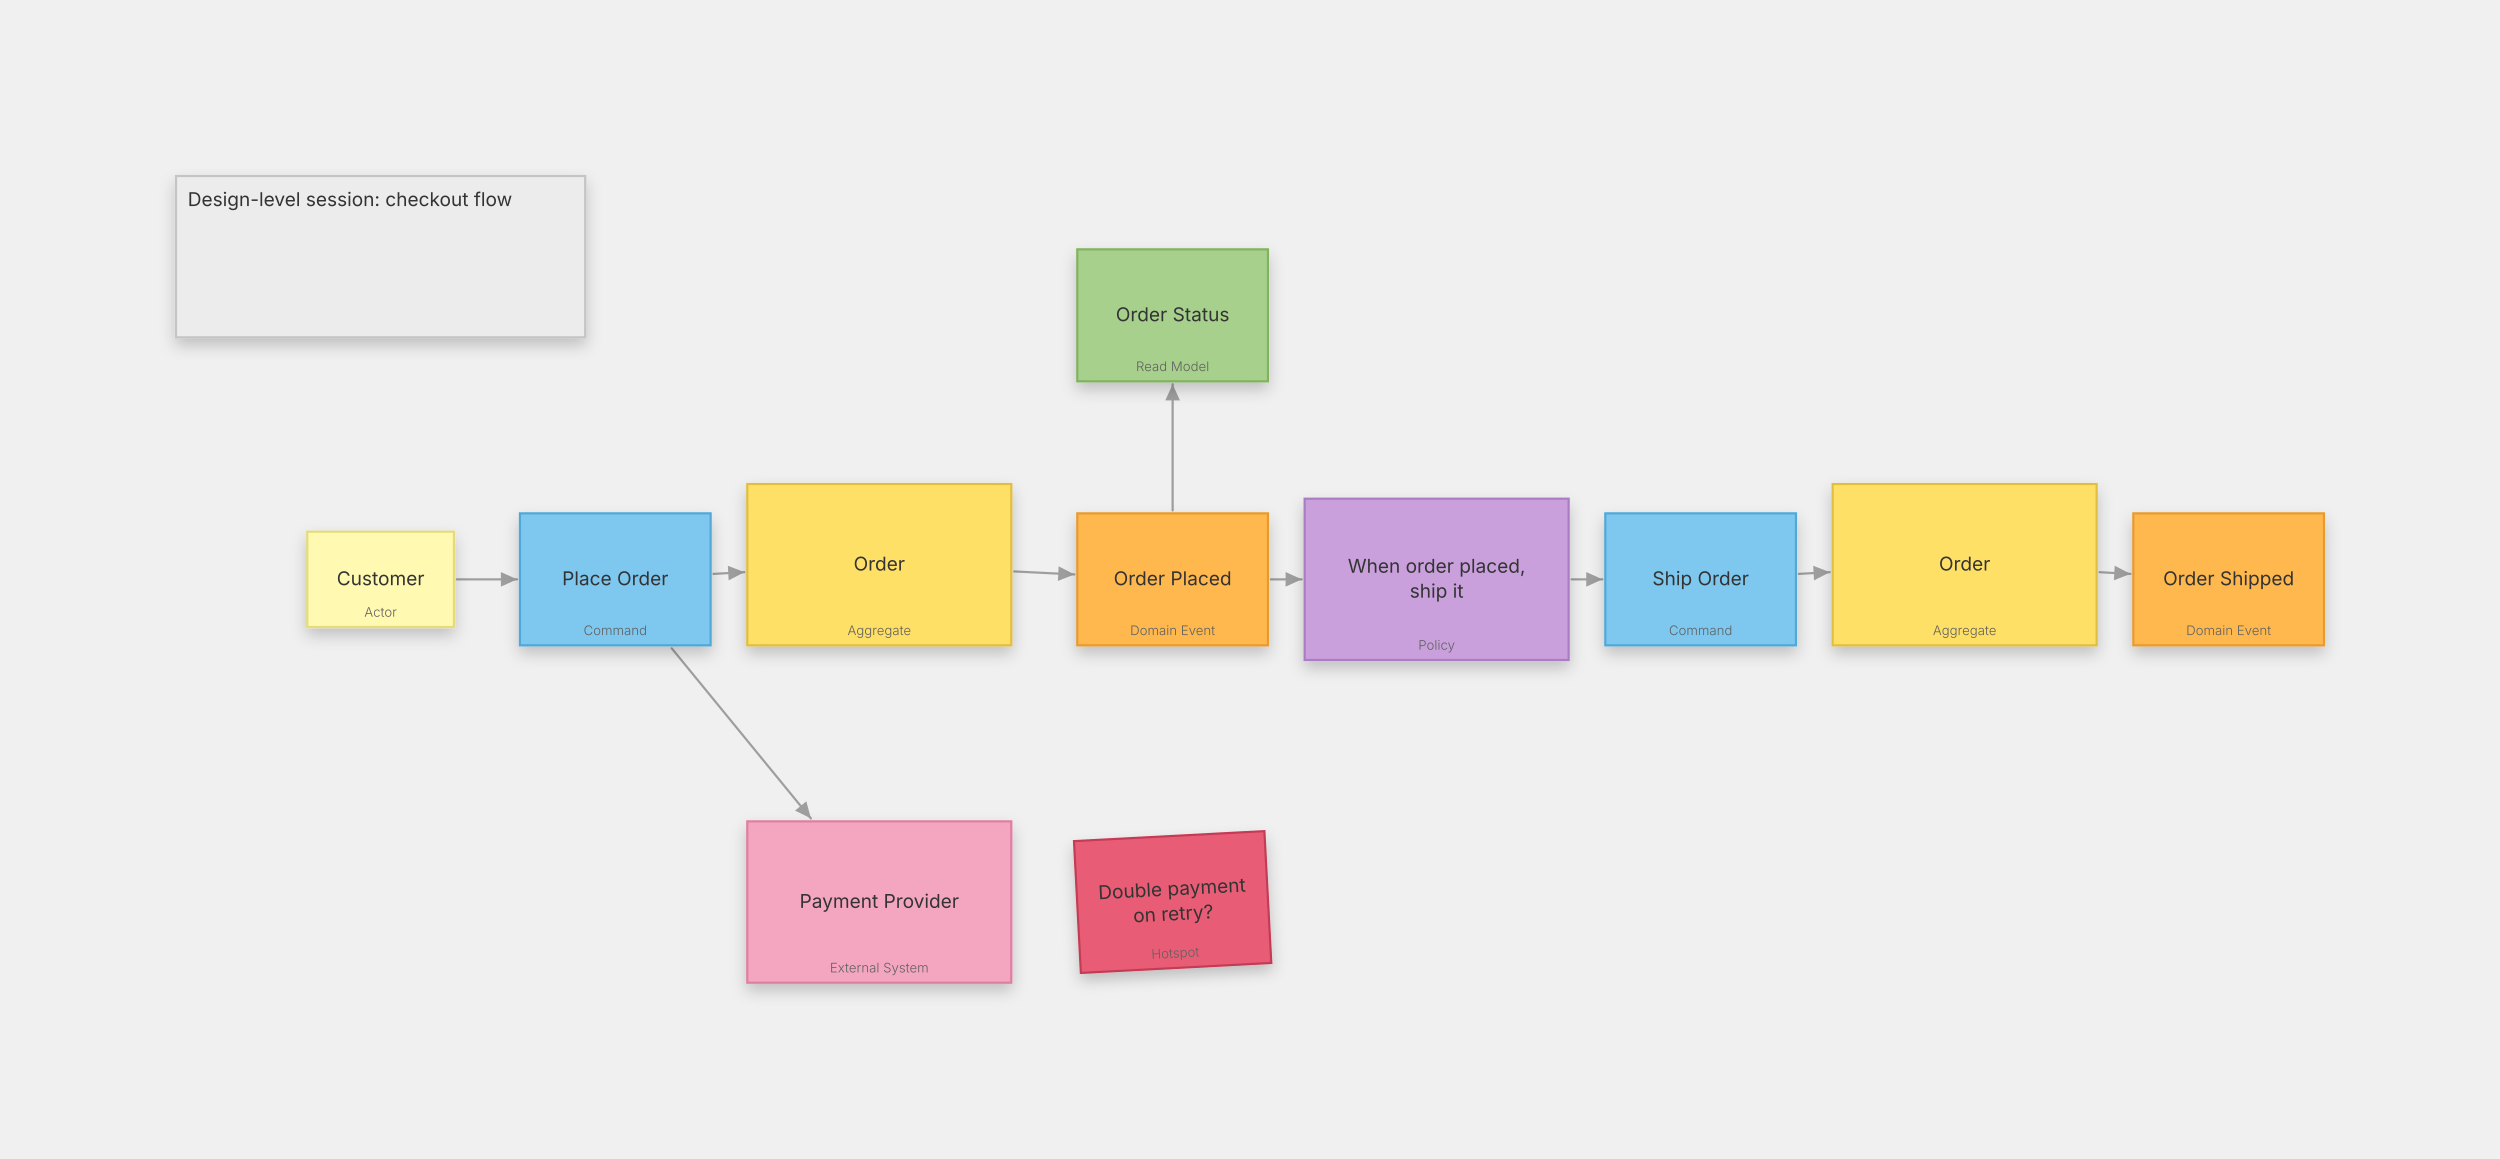
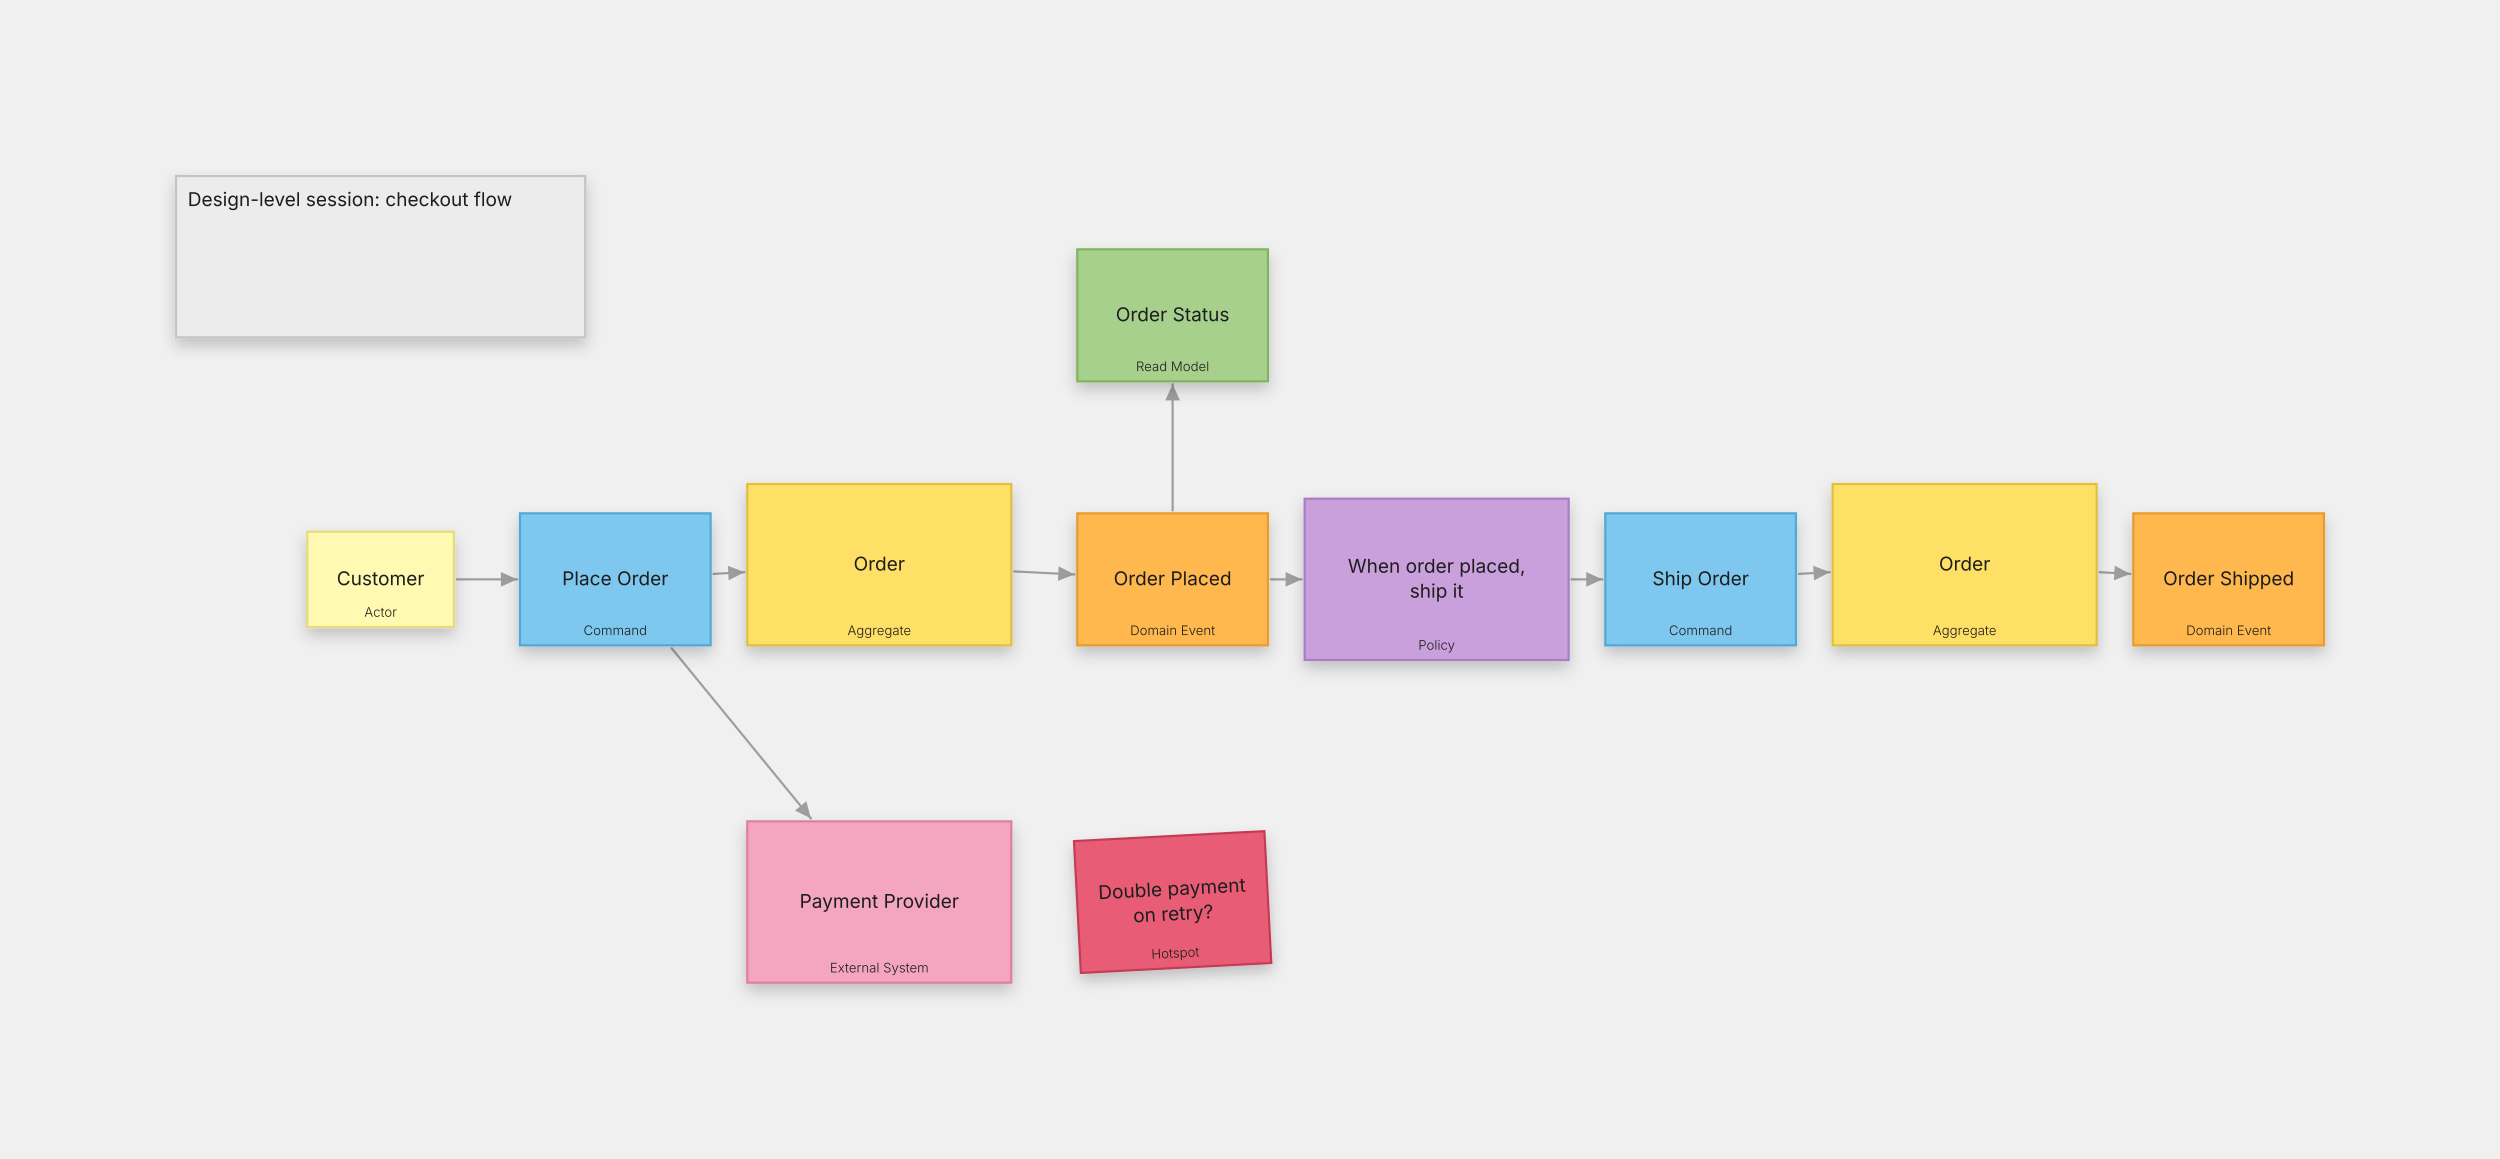
<svg xmlns="http://www.w3.org/2000/svg" width="1704.5" height="790" tabindex="0" data-element-id="event-storming-root" class="" viewBox="-179.5 -95 1704.5 790">
  <defs>
    <filter id="event-storming-sticky-shadow" x="-40%" y="-40%" width="180%" height="180%">
      <feDropShadow dx="0" dy="5" stdDeviation="5" style="flood-color: rgb(0, 0, 0); flood-opacity: 0.2;" />
    </filter>
  </defs>
  <g class="viewport">
-     <g class="layer-root-1" data-element-id="event-storming-root">
+     <g class="layer-root-0" data-element-id="event-storming-root">
      <g class="djs-group">
        <g class="djs-element djs-connection" data-element-id="arrow_9" style="display: block;">
          <g class="djs-visual">
            <polyline points="1252,295.111 1273,296.278" style="fill: none; stroke: rgb(158, 158, 158); stroke-width: 1.5px; stroke-linecap: round;" />
            <polygon points="1273,296.278 1261.74,300.66 1262.294,290.675" style="fill: rgb(158, 158, 158);" />
          </g>
          <path d="M1160,290L1340,300" class="djs-hit djs-hit-stroke" style="fill: none; stroke-opacity: 0; stroke: white; stroke-width: 15px;" />
        </g>
      </g>
      <g class="djs-group">
        <g class="djs-element djs-connection" data-element-id="arrow_8" style="display: block;">
          <g class="djs-visual">
            <polyline points="1047,296.278 1068,295.111" style="fill: none; stroke: rgb(158, 158, 158); stroke-width: 1.5px; stroke-linecap: round;" />
            <polygon points="1068,295.111 1057.294,300.714 1056.74,290.729" style="fill: rgb(158, 158, 158);" />
          </g>
          <path d="M980,300L1160,290" class="djs-hit djs-hit-stroke" style="fill: none; stroke-opacity: 0; stroke: white; stroke-width: 15px;" />
        </g>
      </g>
      <g class="djs-group">
        <g class="djs-element djs-connection" data-element-id="arrow_7" style="display: block;">
          <g class="djs-visual">
            <polyline points="892,300 913,300" style="fill: none; stroke: rgb(158, 158, 158); stroke-width: 1.5px; stroke-linecap: round;" />
            <polygon points="913,300 902,305 902,295" style="fill: rgb(158, 158, 158);" />
          </g>
          <path d="M800,300L980,300" class="djs-hit djs-hit-stroke" style="fill: none; stroke-opacity: 0; stroke: white; stroke-width: 15px;" />
        </g>
      </g>
      <g class="djs-group">
        <g class="djs-element djs-connection" data-element-id="arrow_6" style="display: block;">
          <g class="djs-visual">
            <polyline points="687,300 708,300" style="fill: none; stroke: rgb(158, 158, 158); stroke-width: 1.5px; stroke-linecap: round;" />
            <polygon points="708,300 697,305 697,295" style="fill: rgb(158, 158, 158);" />
          </g>
          <path d="M620,300L800,300" class="djs-hit djs-hit-stroke" style="fill: none; stroke-opacity: 0; stroke: white; stroke-width: 15px;" />
        </g>
      </g>
      <g class="djs-group">
        <g class="djs-element djs-connection" data-element-id="arrow_5" style="display: block;">
          <g class="djs-visual">
            <polyline points="620,253 620,167" style="fill: none; stroke: rgb(158, 158, 158); stroke-width: 1.5px; stroke-linecap: round;" />
            <polygon points="620,167 625,178 615,178" style="fill: rgb(158, 158, 158);" />
          </g>
          <path d="M620,300L620,120" class="djs-hit djs-hit-stroke" style="fill: none; stroke-opacity: 0; stroke: white; stroke-width: 15px;" />
        </g>
      </g>
      <g class="djs-group">
        <g class="djs-element djs-connection" data-element-id="arrow_4" style="display: block;">
          <g class="djs-visual">
            <polyline points="512,294.6 553,296.65" style="fill: none; stroke: rgb(158, 158, 158); stroke-width: 1.5px; stroke-linecap: round;" />
            <polygon points="553,296.65 541.764,301.094 542.263,291.107" style="fill: rgb(158, 158, 158);" />
          </g>
          <path d="M420,290L620,300" class="djs-hit djs-hit-stroke" style="fill: none; stroke-opacity: 0; stroke: white; stroke-width: 15px;" />
        </g>
      </g>
      <g class="djs-group">
        <g class="djs-element djs-connection" data-element-id="arrow_3" style="display: block;">
          <g class="djs-visual">
            <polyline points="278.455,347 373.364,463" style="fill: none; stroke: rgb(158, 158, 158); stroke-width: 1.5px; stroke-linecap: round;" />
            <polygon points="373.364,463 362.528,457.653 370.268,451.32" style="fill: rgb(158, 158, 158);" />
          </g>
          <path d="M240,300L420,520" class="djs-hit djs-hit-stroke" style="fill: none; stroke-opacity: 0; stroke: white; stroke-width: 15px;" />
        </g>
      </g>
      <g class="djs-group">
        <g class="djs-element djs-connection" data-element-id="arrow_2" style="display: block;">
          <g class="djs-visual">
            <polyline points="307,296.278 328,295.111" style="fill: none; stroke: rgb(158, 158, 158); stroke-width: 1.5px; stroke-linecap: round;" />
            <polygon points="328,295.111 317.294,300.714 316.74,290.729" style="fill: rgb(158, 158, 158);" />
          </g>
          <path d="M240,300L420,290" class="djs-hit djs-hit-stroke" style="fill: none; stroke-opacity: 0; stroke: white; stroke-width: 15px;" />
        </g>
      </g>
      <g class="djs-group">
        <g class="djs-element djs-connection" data-element-id="arrow_1" style="display: block;">
          <g class="djs-visual">
            <polyline points="132,300 173,300" style="fill: none; stroke: rgb(158, 158, 158); stroke-width: 1.5px; stroke-linecap: round;" />
            <polygon points="173,300 162,305 162,295" style="fill: rgb(158, 158, 158);" />
          </g>
          <path d="M80,300L240,300" class="djs-hit djs-hit-stroke" style="fill: none; stroke-opacity: 0; stroke: white; stroke-width: 15px;" />
        </g>
      </g>
      <g class="djs-group">
        <g class="djs-element djs-shape" data-element-id="actor_customer" style="display: block;" transform="matrix(1 0 0 1 30 267.5)">
          <g class="djs-visual">
            <rect x="0" y="0" width="100" height="65" rx="0" filter="url(#event-storming-sticky-shadow)" style="fill: rgb(255, 249, 177); stroke: rgb(230, 219, 122); stroke-width: 1.5px;" />
-             <text x="50" y="36.5" style="font-family: &quot;Geist Variable&quot;, Geist, ui-sans-serif, system-ui, -apple-system, &quot;Segoe UI&quot;, sans-serif; font-size: 13px; fill: rgb(51, 51, 51); text-anchor: middle;">Customer</text>
-             <text x="50" y="58" class="event-storming-kind-caption" font-weight="300" style="font-family: &quot;Geist Variable&quot;, Geist, ui-sans-serif, system-ui, -apple-system, &quot;Segoe UI&quot;, sans-serif; font-size: 9px; fill: rgb(96, 96, 96); text-anchor: middle;">Actor</text>
+             <text x="50" y="36.5" style="font-family: &quot;Geist Variable&quot;, Geist, ui-sans-serif, system-ui, -apple-system, &quot;Segoe UI&quot;, sans-serif; font-size: 13px; fill: rgb(29, 29, 29); text-anchor: middle;">Customer</text>
+             <text x="50" y="58" class="event-storming-kind-caption" font-weight="300" style="font-family: &quot;Geist Variable&quot;, Geist, ui-sans-serif, system-ui, -apple-system, &quot;Segoe UI&quot;, sans-serif; font-size: 9px; fill: rgb(29, 29, 29); text-anchor: middle;">Actor</text>
          </g>
          <rect class="djs-hit djs-hit-all" x="0" y="0" width="100" height="65" style="fill: none; stroke-opacity: 0; stroke: white; stroke-width: 15px;" />
        </g>
      </g>
      <g class="djs-group">
        <g class="djs-element djs-shape" data-element-id="cmd_place_order" style="display: block;" transform="matrix(1 0 0 1 175 255)">
          <g class="djs-visual">
            <rect x="0" y="0" width="130" height="90" rx="0" filter="url(#event-storming-sticky-shadow)" style="fill: rgb(126, 200, 240); stroke: rgb(79, 168, 216); stroke-width: 1.5px;" />
-             <text x="65" y="49" style="font-family: &quot;Geist Variable&quot;, Geist, ui-sans-serif, system-ui, -apple-system, &quot;Segoe UI&quot;, sans-serif; font-size: 13px; fill: rgb(51, 51, 51); text-anchor: middle;">Place Order</text>
-             <text x="65" y="83" class="event-storming-kind-caption" font-weight="300" style="font-family: &quot;Geist Variable&quot;, Geist, ui-sans-serif, system-ui, -apple-system, &quot;Segoe UI&quot;, sans-serif; font-size: 9px; fill: rgb(96, 96, 96); text-anchor: middle;">Command</text>
+             <text x="65" y="49" style="font-family: &quot;Geist Variable&quot;, Geist, ui-sans-serif, system-ui, -apple-system, &quot;Segoe UI&quot;, sans-serif; font-size: 13px; fill: rgb(29, 29, 29); text-anchor: middle;">Place Order</text>
+             <text x="65" y="83" class="event-storming-kind-caption" font-weight="300" style="font-family: &quot;Geist Variable&quot;, Geist, ui-sans-serif, system-ui, -apple-system, &quot;Segoe UI&quot;, sans-serif; font-size: 9px; fill: rgb(29, 29, 29); text-anchor: middle;">Command</text>
          </g>
          <rect class="djs-hit djs-hit-all" x="0" y="0" width="130" height="90" style="fill: none; stroke-opacity: 0; stroke: white; stroke-width: 15px;" />
        </g>
      </g>
      <g class="djs-group">
        <g class="djs-element djs-shape" data-element-id="agg_order" style="display: block;" transform="matrix(1 0 0 1 330 235)">
          <g class="djs-visual">
            <rect x="0" y="0" width="180" height="110" rx="0" filter="url(#event-storming-sticky-shadow)" style="fill: rgb(255, 224, 102); stroke: rgb(224, 190, 63); stroke-width: 1.5px;" />
-             <text x="90" y="59" style="font-family: &quot;Geist Variable&quot;, Geist, ui-sans-serif, system-ui, -apple-system, &quot;Segoe UI&quot;, sans-serif; font-size: 13px; fill: rgb(51, 51, 51); text-anchor: middle;">Order</text>
-             <text x="90" y="103" class="event-storming-kind-caption" font-weight="300" style="font-family: &quot;Geist Variable&quot;, Geist, ui-sans-serif, system-ui, -apple-system, &quot;Segoe UI&quot;, sans-serif; font-size: 9px; fill: rgb(96, 96, 96); text-anchor: middle;">Aggregate</text>
+             <text x="90" y="59" style="font-family: &quot;Geist Variable&quot;, Geist, ui-sans-serif, system-ui, -apple-system, &quot;Segoe UI&quot;, sans-serif; font-size: 13px; fill: rgb(29, 29, 29); text-anchor: middle;">Order</text>
+             <text x="90" y="103" class="event-storming-kind-caption" font-weight="300" style="font-family: &quot;Geist Variable&quot;, Geist, ui-sans-serif, system-ui, -apple-system, &quot;Segoe UI&quot;, sans-serif; font-size: 9px; fill: rgb(29, 29, 29); text-anchor: middle;">Aggregate</text>
          </g>
          <rect class="djs-hit djs-hit-all" x="0" y="0" width="180" height="110" style="fill: none; stroke-opacity: 0; stroke: white; stroke-width: 15px;" />
        </g>
      </g>
      <g class="djs-group">
        <g class="djs-element djs-shape" data-element-id="event_order_placed" style="display: block;" transform="matrix(1 0 0 1 555 255)">
          <g class="djs-visual">
            <rect x="0" y="0" width="130" height="90" rx="0" filter="url(#event-storming-sticky-shadow)" style="fill: rgb(255, 184, 77); stroke: rgb(232, 154, 46); stroke-width: 1.5px;" />
-             <text x="65" y="49" style="font-family: &quot;Geist Variable&quot;, Geist, ui-sans-serif, system-ui, -apple-system, &quot;Segoe UI&quot;, sans-serif; font-size: 13px; fill: rgb(51, 51, 51); text-anchor: middle;">Order Placed</text>
-             <text x="65" y="83" class="event-storming-kind-caption" font-weight="300" style="font-family: &quot;Geist Variable&quot;, Geist, ui-sans-serif, system-ui, -apple-system, &quot;Segoe UI&quot;, sans-serif; font-size: 9px; fill: rgb(96, 96, 96); text-anchor: middle;">Domain Event</text>
+             <text x="65" y="49" style="font-family: &quot;Geist Variable&quot;, Geist, ui-sans-serif, system-ui, -apple-system, &quot;Segoe UI&quot;, sans-serif; font-size: 13px; fill: rgb(29, 29, 29); text-anchor: middle;">Order Placed</text>
+             <text x="65" y="83" class="event-storming-kind-caption" font-weight="300" style="font-family: &quot;Geist Variable&quot;, Geist, ui-sans-serif, system-ui, -apple-system, &quot;Segoe UI&quot;, sans-serif; font-size: 9px; fill: rgb(29, 29, 29); text-anchor: middle;">Domain Event</text>
          </g>
          <rect class="djs-hit djs-hit-all" x="0" y="0" width="130" height="90" style="fill: none; stroke-opacity: 0; stroke: white; stroke-width: 15px;" />
        </g>
      </g>
      <g class="djs-group">
        <g class="djs-element djs-shape" data-element-id="policy_when_order_placed_ship_it" style="display: block;" transform="matrix(1 0 0 1 710 245)">
          <g class="djs-visual">
            <rect x="0" y="0" width="180" height="110" rx="0" filter="url(#event-storming-sticky-shadow)" style="fill: rgb(201, 160, 220); stroke: rgb(169, 124, 196); stroke-width: 1.5px;" />
-             <text x="90" y="50.5" style="font-family: &quot;Geist Variable&quot;, Geist, ui-sans-serif, system-ui, -apple-system, &quot;Segoe UI&quot;, sans-serif; font-size: 13px; fill: rgb(51, 51, 51); text-anchor: middle;">When order placed,</text>
-             <text x="90" y="67.5" style="font-family: &quot;Geist Variable&quot;, Geist, ui-sans-serif, system-ui, -apple-system, &quot;Segoe UI&quot;, sans-serif; font-size: 13px; fill: rgb(51, 51, 51); text-anchor: middle;">ship it</text>
-             <text x="90" y="103" class="event-storming-kind-caption" font-weight="300" style="font-family: &quot;Geist Variable&quot;, Geist, ui-sans-serif, system-ui, -apple-system, &quot;Segoe UI&quot;, sans-serif; font-size: 9px; fill: rgb(96, 96, 96); text-anchor: middle;">Policy</text>
+             <text x="90" y="50.5" style="font-family: &quot;Geist Variable&quot;, Geist, ui-sans-serif, system-ui, -apple-system, &quot;Segoe UI&quot;, sans-serif; font-size: 13px; fill: rgb(29, 29, 29); text-anchor: middle;">When order placed,</text>
+             <text x="90" y="67.5" style="font-family: &quot;Geist Variable&quot;, Geist, ui-sans-serif, system-ui, -apple-system, &quot;Segoe UI&quot;, sans-serif; font-size: 13px; fill: rgb(29, 29, 29); text-anchor: middle;">ship it</text>
+             <text x="90" y="103" class="event-storming-kind-caption" font-weight="300" style="font-family: &quot;Geist Variable&quot;, Geist, ui-sans-serif, system-ui, -apple-system, &quot;Segoe UI&quot;, sans-serif; font-size: 9px; fill: rgb(29, 29, 29); text-anchor: middle;">Policy</text>
          </g>
          <rect class="djs-hit djs-hit-all" x="0" y="0" width="180" height="110" style="fill: none; stroke-opacity: 0; stroke: white; stroke-width: 15px;" />
        </g>
      </g>
      <g class="djs-group">
        <g class="djs-element djs-shape" data-element-id="cmd_ship_order" style="display: block;" transform="matrix(1 0 0 1 915 255)">
          <g class="djs-visual">
            <rect x="0" y="0" width="130" height="90" rx="0" filter="url(#event-storming-sticky-shadow)" style="fill: rgb(126, 200, 240); stroke: rgb(79, 168, 216); stroke-width: 1.5px;" />
-             <text x="65" y="49" style="font-family: &quot;Geist Variable&quot;, Geist, ui-sans-serif, system-ui, -apple-system, &quot;Segoe UI&quot;, sans-serif; font-size: 13px; fill: rgb(51, 51, 51); text-anchor: middle;">Ship Order</text>
-             <text x="65" y="83" class="event-storming-kind-caption" font-weight="300" style="font-family: &quot;Geist Variable&quot;, Geist, ui-sans-serif, system-ui, -apple-system, &quot;Segoe UI&quot;, sans-serif; font-size: 9px; fill: rgb(96, 96, 96); text-anchor: middle;">Command</text>
+             <text x="65" y="49" style="font-family: &quot;Geist Variable&quot;, Geist, ui-sans-serif, system-ui, -apple-system, &quot;Segoe UI&quot;, sans-serif; font-size: 13px; fill: rgb(29, 29, 29); text-anchor: middle;">Ship Order</text>
+             <text x="65" y="83" class="event-storming-kind-caption" font-weight="300" style="font-family: &quot;Geist Variable&quot;, Geist, ui-sans-serif, system-ui, -apple-system, &quot;Segoe UI&quot;, sans-serif; font-size: 9px; fill: rgb(29, 29, 29); text-anchor: middle;">Command</text>
          </g>
          <rect class="djs-hit djs-hit-all" x="0" y="0" width="130" height="90" style="fill: none; stroke-opacity: 0; stroke: white; stroke-width: 15px;" />
        </g>
      </g>
      <g class="djs-group">
        <g class="djs-element djs-shape" data-element-id="agg_order_2" style="display: block;" transform="matrix(1 0 0 1 1070 235)">
          <g class="djs-visual">
            <rect x="0" y="0" width="180" height="110" rx="0" filter="url(#event-storming-sticky-shadow)" style="fill: rgb(255, 224, 102); stroke: rgb(224, 190, 63); stroke-width: 1.5px;" />
-             <text x="90" y="59" style="font-family: &quot;Geist Variable&quot;, Geist, ui-sans-serif, system-ui, -apple-system, &quot;Segoe UI&quot;, sans-serif; font-size: 13px; fill: rgb(51, 51, 51); text-anchor: middle;">Order</text>
-             <text x="90" y="103" class="event-storming-kind-caption" font-weight="300" style="font-family: &quot;Geist Variable&quot;, Geist, ui-sans-serif, system-ui, -apple-system, &quot;Segoe UI&quot;, sans-serif; font-size: 9px; fill: rgb(96, 96, 96); text-anchor: middle;">Aggregate</text>
+             <text x="90" y="59" style="font-family: &quot;Geist Variable&quot;, Geist, ui-sans-serif, system-ui, -apple-system, &quot;Segoe UI&quot;, sans-serif; font-size: 13px; fill: rgb(29, 29, 29); text-anchor: middle;">Order</text>
+             <text x="90" y="103" class="event-storming-kind-caption" font-weight="300" style="font-family: &quot;Geist Variable&quot;, Geist, ui-sans-serif, system-ui, -apple-system, &quot;Segoe UI&quot;, sans-serif; font-size: 9px; fill: rgb(29, 29, 29); text-anchor: middle;">Aggregate</text>
          </g>
          <rect class="djs-hit djs-hit-all" x="0" y="0" width="180" height="110" style="fill: none; stroke-opacity: 0; stroke: white; stroke-width: 15px;" />
        </g>
      </g>
      <g class="djs-group">
        <g class="djs-element djs-shape" data-element-id="event_order_shipped" style="display: block;" transform="matrix(1 0 0 1 1275 255)">
          <g class="djs-visual">
            <rect x="0" y="0" width="130" height="90" rx="0" filter="url(#event-storming-sticky-shadow)" style="fill: rgb(255, 184, 77); stroke: rgb(232, 154, 46); stroke-width: 1.5px;" />
-             <text x="65" y="49" style="font-family: &quot;Geist Variable&quot;, Geist, ui-sans-serif, system-ui, -apple-system, &quot;Segoe UI&quot;, sans-serif; font-size: 13px; fill: rgb(51, 51, 51); text-anchor: middle;">Order Shipped</text>
-             <text x="65" y="83" class="event-storming-kind-caption" font-weight="300" style="font-family: &quot;Geist Variable&quot;, Geist, ui-sans-serif, system-ui, -apple-system, &quot;Segoe UI&quot;, sans-serif; font-size: 9px; fill: rgb(96, 96, 96); text-anchor: middle;">Domain Event</text>
+             <text x="65" y="49" style="font-family: &quot;Geist Variable&quot;, Geist, ui-sans-serif, system-ui, -apple-system, &quot;Segoe UI&quot;, sans-serif; font-size: 13px; fill: rgb(29, 29, 29); text-anchor: middle;">Order Shipped</text>
+             <text x="65" y="83" class="event-storming-kind-caption" font-weight="300" style="font-family: &quot;Geist Variable&quot;, Geist, ui-sans-serif, system-ui, -apple-system, &quot;Segoe UI&quot;, sans-serif; font-size: 9px; fill: rgb(29, 29, 29); text-anchor: middle;">Domain Event</text>
          </g>
          <rect class="djs-hit djs-hit-all" x="0" y="0" width="130" height="90" style="fill: none; stroke-opacity: 0; stroke: white; stroke-width: 15px;" />
        </g>
      </g>
      <g class="djs-group">
        <g class="djs-element djs-shape" data-element-id="read_order_status" style="display: block;" transform="matrix(1 0 0 1 555 75)">
          <g class="djs-visual">
            <rect x="0" y="0" width="130" height="90" rx="0" filter="url(#event-storming-sticky-shadow)" style="fill: rgb(168, 208, 141); stroke: rgb(127, 179, 93); stroke-width: 1.5px;" />
-             <text x="65" y="49" style="font-family: &quot;Geist Variable&quot;, Geist, ui-sans-serif, system-ui, -apple-system, &quot;Segoe UI&quot;, sans-serif; font-size: 13px; fill: rgb(51, 51, 51); text-anchor: middle;">Order Status</text>
-             <text x="65" y="83" class="event-storming-kind-caption" font-weight="300" style="font-family: &quot;Geist Variable&quot;, Geist, ui-sans-serif, system-ui, -apple-system, &quot;Segoe UI&quot;, sans-serif; font-size: 9px; fill: rgb(96, 96, 96); text-anchor: middle;">Read Model</text>
+             <text x="65" y="49" style="font-family: &quot;Geist Variable&quot;, Geist, ui-sans-serif, system-ui, -apple-system, &quot;Segoe UI&quot;, sans-serif; font-size: 13px; fill: rgb(29, 29, 29); text-anchor: middle;">Order Status</text>
+             <text x="65" y="83" class="event-storming-kind-caption" font-weight="300" style="font-family: &quot;Geist Variable&quot;, Geist, ui-sans-serif, system-ui, -apple-system, &quot;Segoe UI&quot;, sans-serif; font-size: 9px; fill: rgb(29, 29, 29); text-anchor: middle;">Read Model</text>
          </g>
          <rect class="djs-hit djs-hit-all" x="0" y="0" width="130" height="90" style="fill: none; stroke-opacity: 0; stroke: white; stroke-width: 15px;" />
        </g>
      </g>
      <g class="djs-group">
        <g class="djs-element djs-shape" data-element-id="ext_payment_provider" style="display: block;" transform="matrix(1 0 0 1 330 465)">
          <g class="djs-visual">
            <rect x="0" y="0" width="180" height="110" rx="0" filter="url(#event-storming-sticky-shadow)" style="fill: rgb(244, 166, 192); stroke: rgb(222, 126, 162); stroke-width: 1.5px;" />
-             <text x="90" y="59" style="font-family: &quot;Geist Variable&quot;, Geist, ui-sans-serif, system-ui, -apple-system, &quot;Segoe UI&quot;, sans-serif; font-size: 13px; fill: rgb(51, 51, 51); text-anchor: middle;">Payment Provider</text>
-             <text x="90" y="103" class="event-storming-kind-caption" font-weight="300" style="font-family: &quot;Geist Variable&quot;, Geist, ui-sans-serif, system-ui, -apple-system, &quot;Segoe UI&quot;, sans-serif; font-size: 9px; fill: rgb(96, 96, 96); text-anchor: middle;">External System</text>
+             <text x="90" y="59" style="font-family: &quot;Geist Variable&quot;, Geist, ui-sans-serif, system-ui, -apple-system, &quot;Segoe UI&quot;, sans-serif; font-size: 13px; fill: rgb(29, 29, 29); text-anchor: middle;">Payment Provider</text>
+             <text x="90" y="103" class="event-storming-kind-caption" font-weight="300" style="font-family: &quot;Geist Variable&quot;, Geist, ui-sans-serif, system-ui, -apple-system, &quot;Segoe UI&quot;, sans-serif; font-size: 9px; fill: rgb(29, 29, 29); text-anchor: middle;">External System</text>
          </g>
          <rect class="djs-hit djs-hit-all" x="0" y="0" width="180" height="110" style="fill: none; stroke-opacity: 0; stroke: white; stroke-width: 15px;" />
        </g>
      </g>
      <g class="djs-group">
        <g class="djs-element djs-shape" data-element-id="hot_double_payment_on_retry" style="display: block;" transform="matrix(1 0 0 1 555 475)">
          <g class="djs-visual">
            <g transform="rotate(-3 65 45)">
              <rect x="0" y="0" width="130" height="90" rx="0" filter="url(#event-storming-sticky-shadow)" style="fill: rgb(232, 93, 117); stroke: rgb(196, 59, 85); stroke-width: 1.5px;" />
-               <text x="65" y="40.5" style="font-family: &quot;Geist Variable&quot;, Geist, ui-sans-serif, system-ui, -apple-system, &quot;Segoe UI&quot;, sans-serif; font-size: 13px; fill: rgb(51, 51, 51); text-anchor: middle;">Double payment</text>
-               <text x="65" y="57.5" style="font-family: &quot;Geist Variable&quot;, Geist, ui-sans-serif, system-ui, -apple-system, &quot;Segoe UI&quot;, sans-serif; font-size: 13px; fill: rgb(51, 51, 51); text-anchor: middle;">on retry?</text>
-               <text x="65" y="83" class="event-storming-kind-caption" font-weight="300" style="font-family: &quot;Geist Variable&quot;, Geist, ui-sans-serif, system-ui, -apple-system, &quot;Segoe UI&quot;, sans-serif; font-size: 9px; fill: rgb(96, 96, 96); text-anchor: middle;">Hotspot</text>
+               <text x="65" y="40.5" style="font-family: &quot;Geist Variable&quot;, Geist, ui-sans-serif, system-ui, -apple-system, &quot;Segoe UI&quot;, sans-serif; font-size: 13px; fill: rgb(29, 29, 29); text-anchor: middle;">Double payment</text>
+               <text x="65" y="57.5" style="font-family: &quot;Geist Variable&quot;, Geist, ui-sans-serif, system-ui, -apple-system, &quot;Segoe UI&quot;, sans-serif; font-size: 13px; fill: rgb(29, 29, 29); text-anchor: middle;">on retry?</text>
+               <text x="65" y="83" class="event-storming-kind-caption" font-weight="300" style="font-family: &quot;Geist Variable&quot;, Geist, ui-sans-serif, system-ui, -apple-system, &quot;Segoe UI&quot;, sans-serif; font-size: 9px; fill: rgb(29, 29, 29); text-anchor: middle;">Hotspot</text>
            </g>
          </g>
          <rect class="djs-hit djs-hit-all" x="0" y="0" width="130" height="90" style="fill: none; stroke-opacity: 0; stroke: white; stroke-width: 15px;" />
        </g>
      </g>
      <g class="djs-group">
        <g class="djs-element djs-shape" data-element-id="note_design_level_session_checkout_flow" style="display: block;" transform="matrix(1 0 0 1 -59.5 25)">
          <g class="djs-visual">
            <rect x="0" y="0" width="279" height="110" rx="0" filter="url(#event-storming-sticky-shadow)" style="fill: rgb(236, 236, 236); stroke: rgb(196, 196, 196); stroke-width: 1.5px;" />
-             <text x="8" y="20.5" style="font-family: &quot;Geist Variable&quot;, Geist, ui-sans-serif, system-ui, -apple-system, &quot;Segoe UI&quot;, sans-serif; font-size: 13px; fill: rgb(51, 51, 51); text-anchor: start;">
+             <text x="8" y="20.5" style="font-family: &quot;Geist Variable&quot;, Geist, ui-sans-serif, system-ui, -apple-system, &quot;Segoe UI&quot;, sans-serif; font-size: 13px; fill: rgb(29, 29, 29); text-anchor: start;">
              <tspan>Design-level session: checkout flow</tspan>
            </text>
          </g>
          <rect class="djs-hit djs-hit-all" x="0" y="0" width="279" height="110" style="fill: none; stroke-opacity: 0; stroke: white; stroke-width: 15px;" />
        </g>
      </g>
    </g>
    <g class="layer-selectionOutline" />
    <g class="layer-resizers" />
  </g>
</svg>
